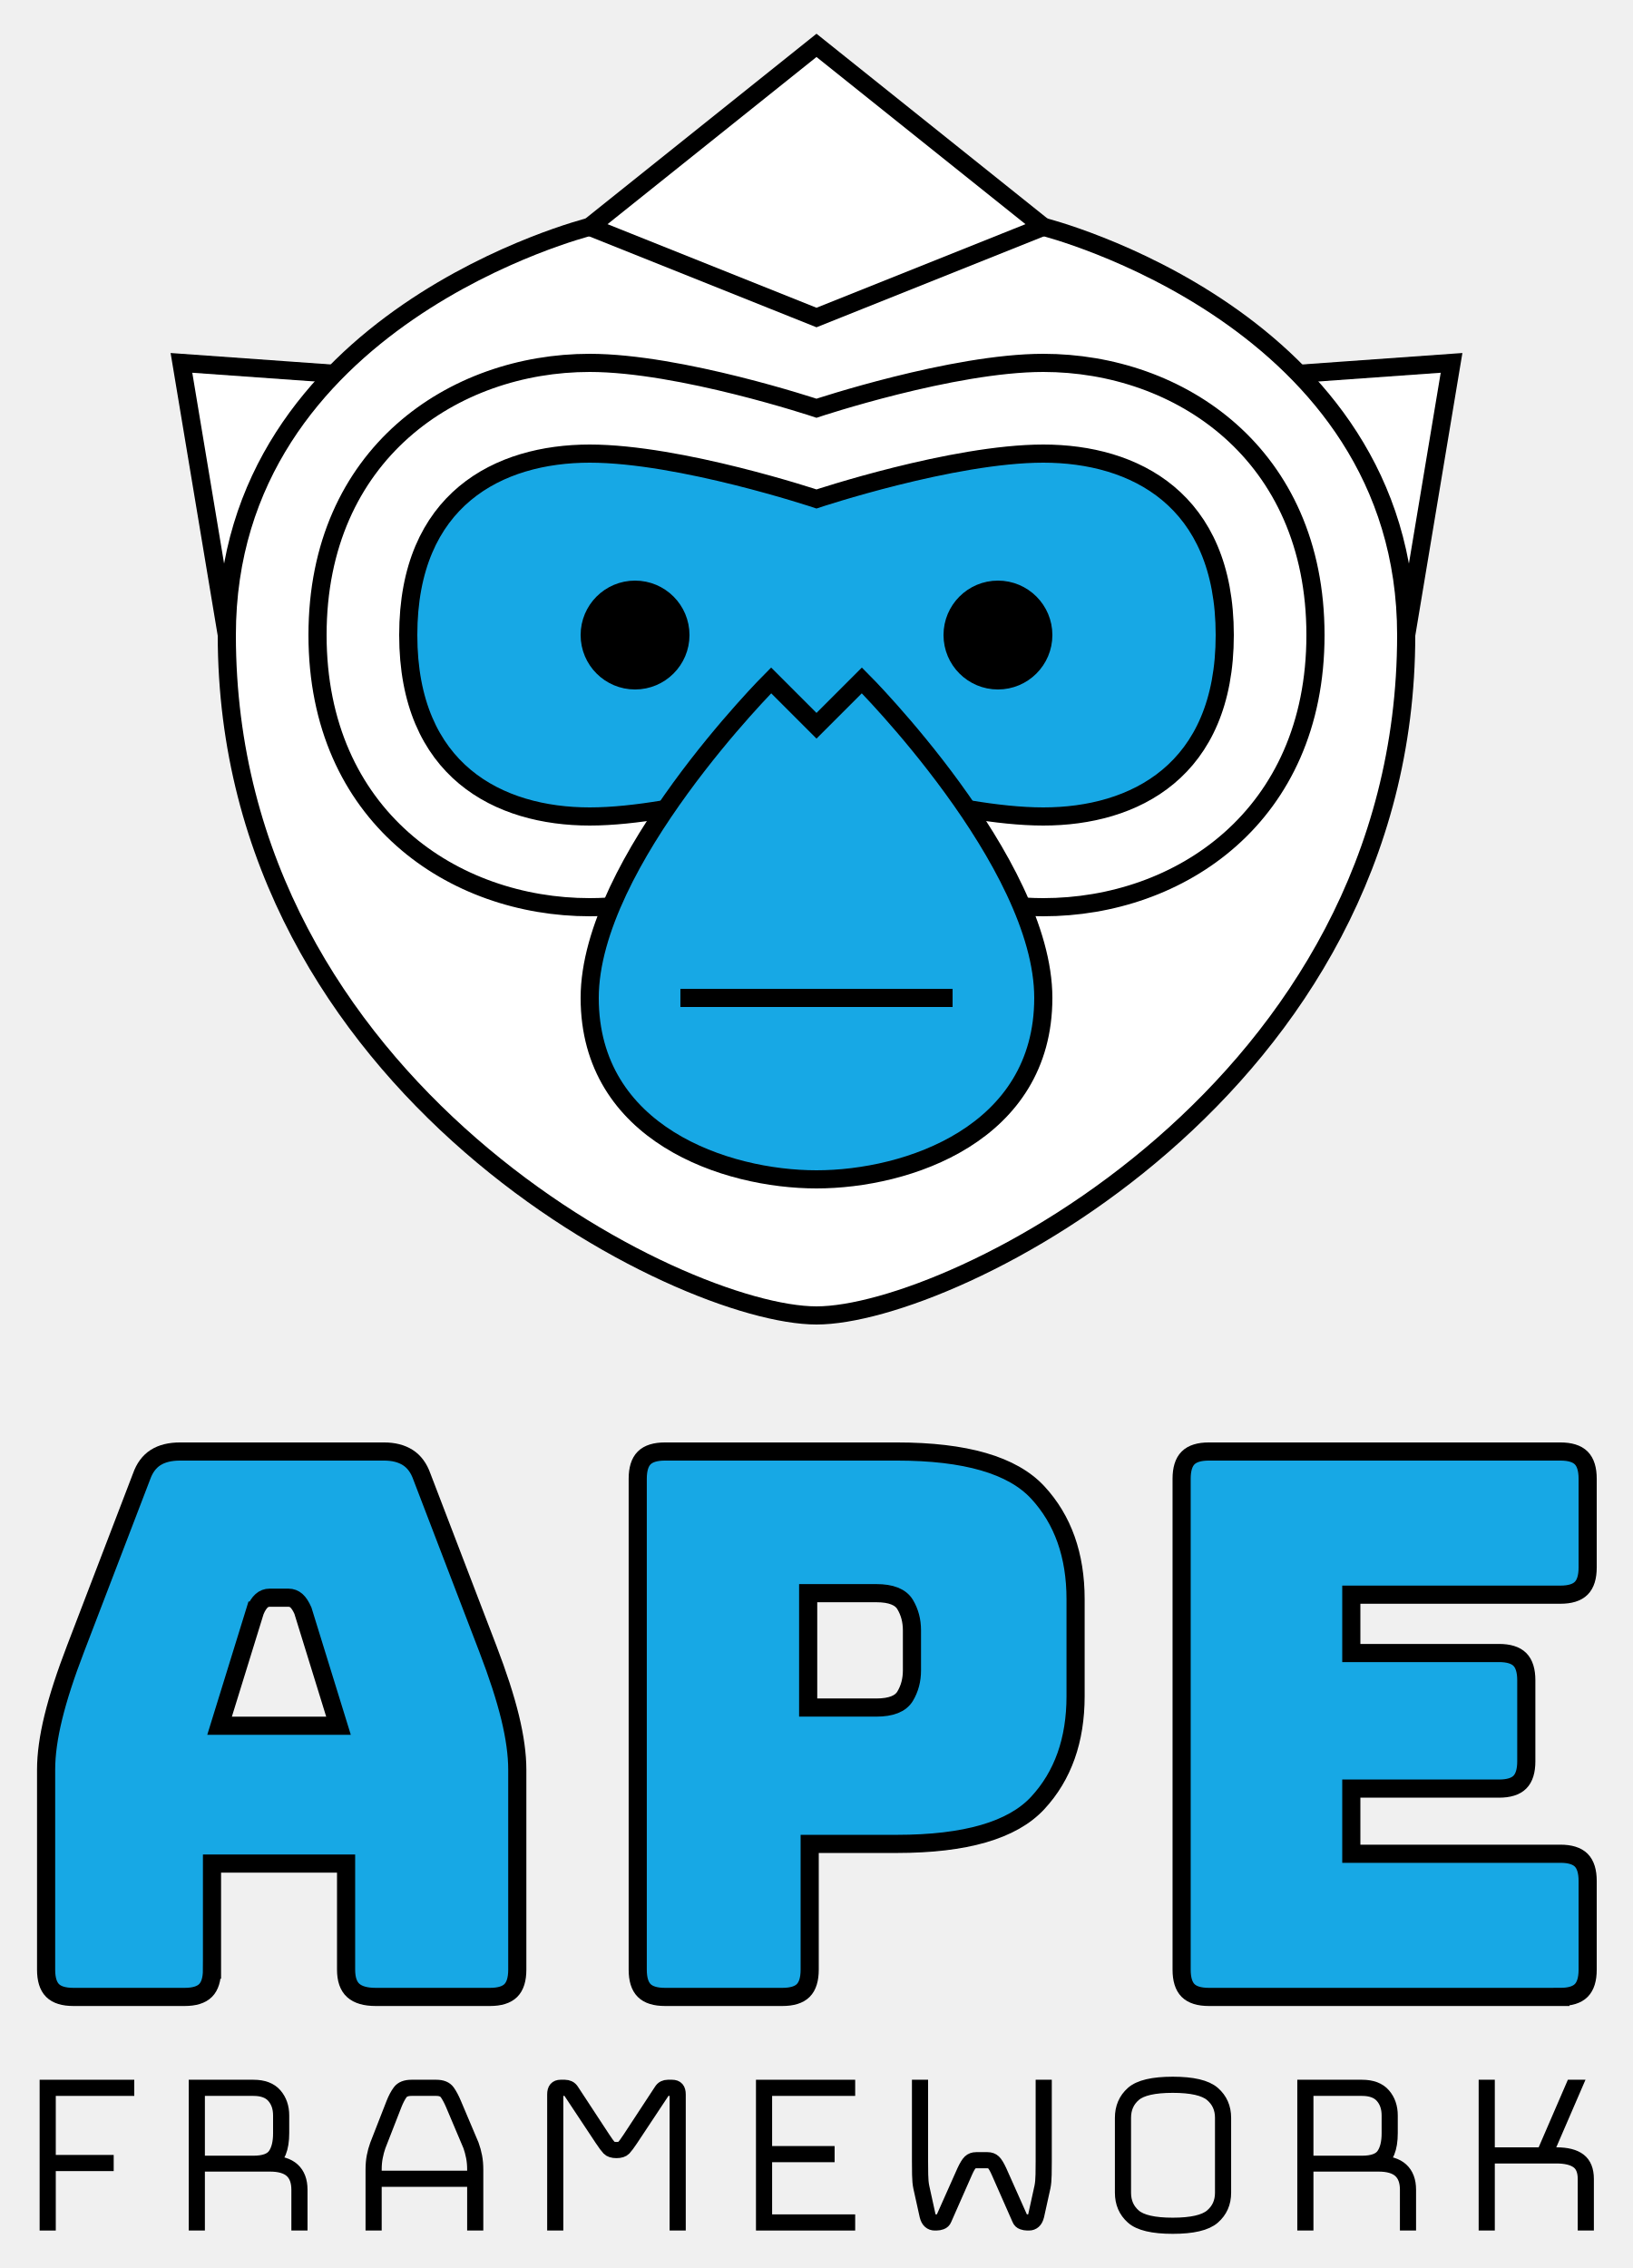
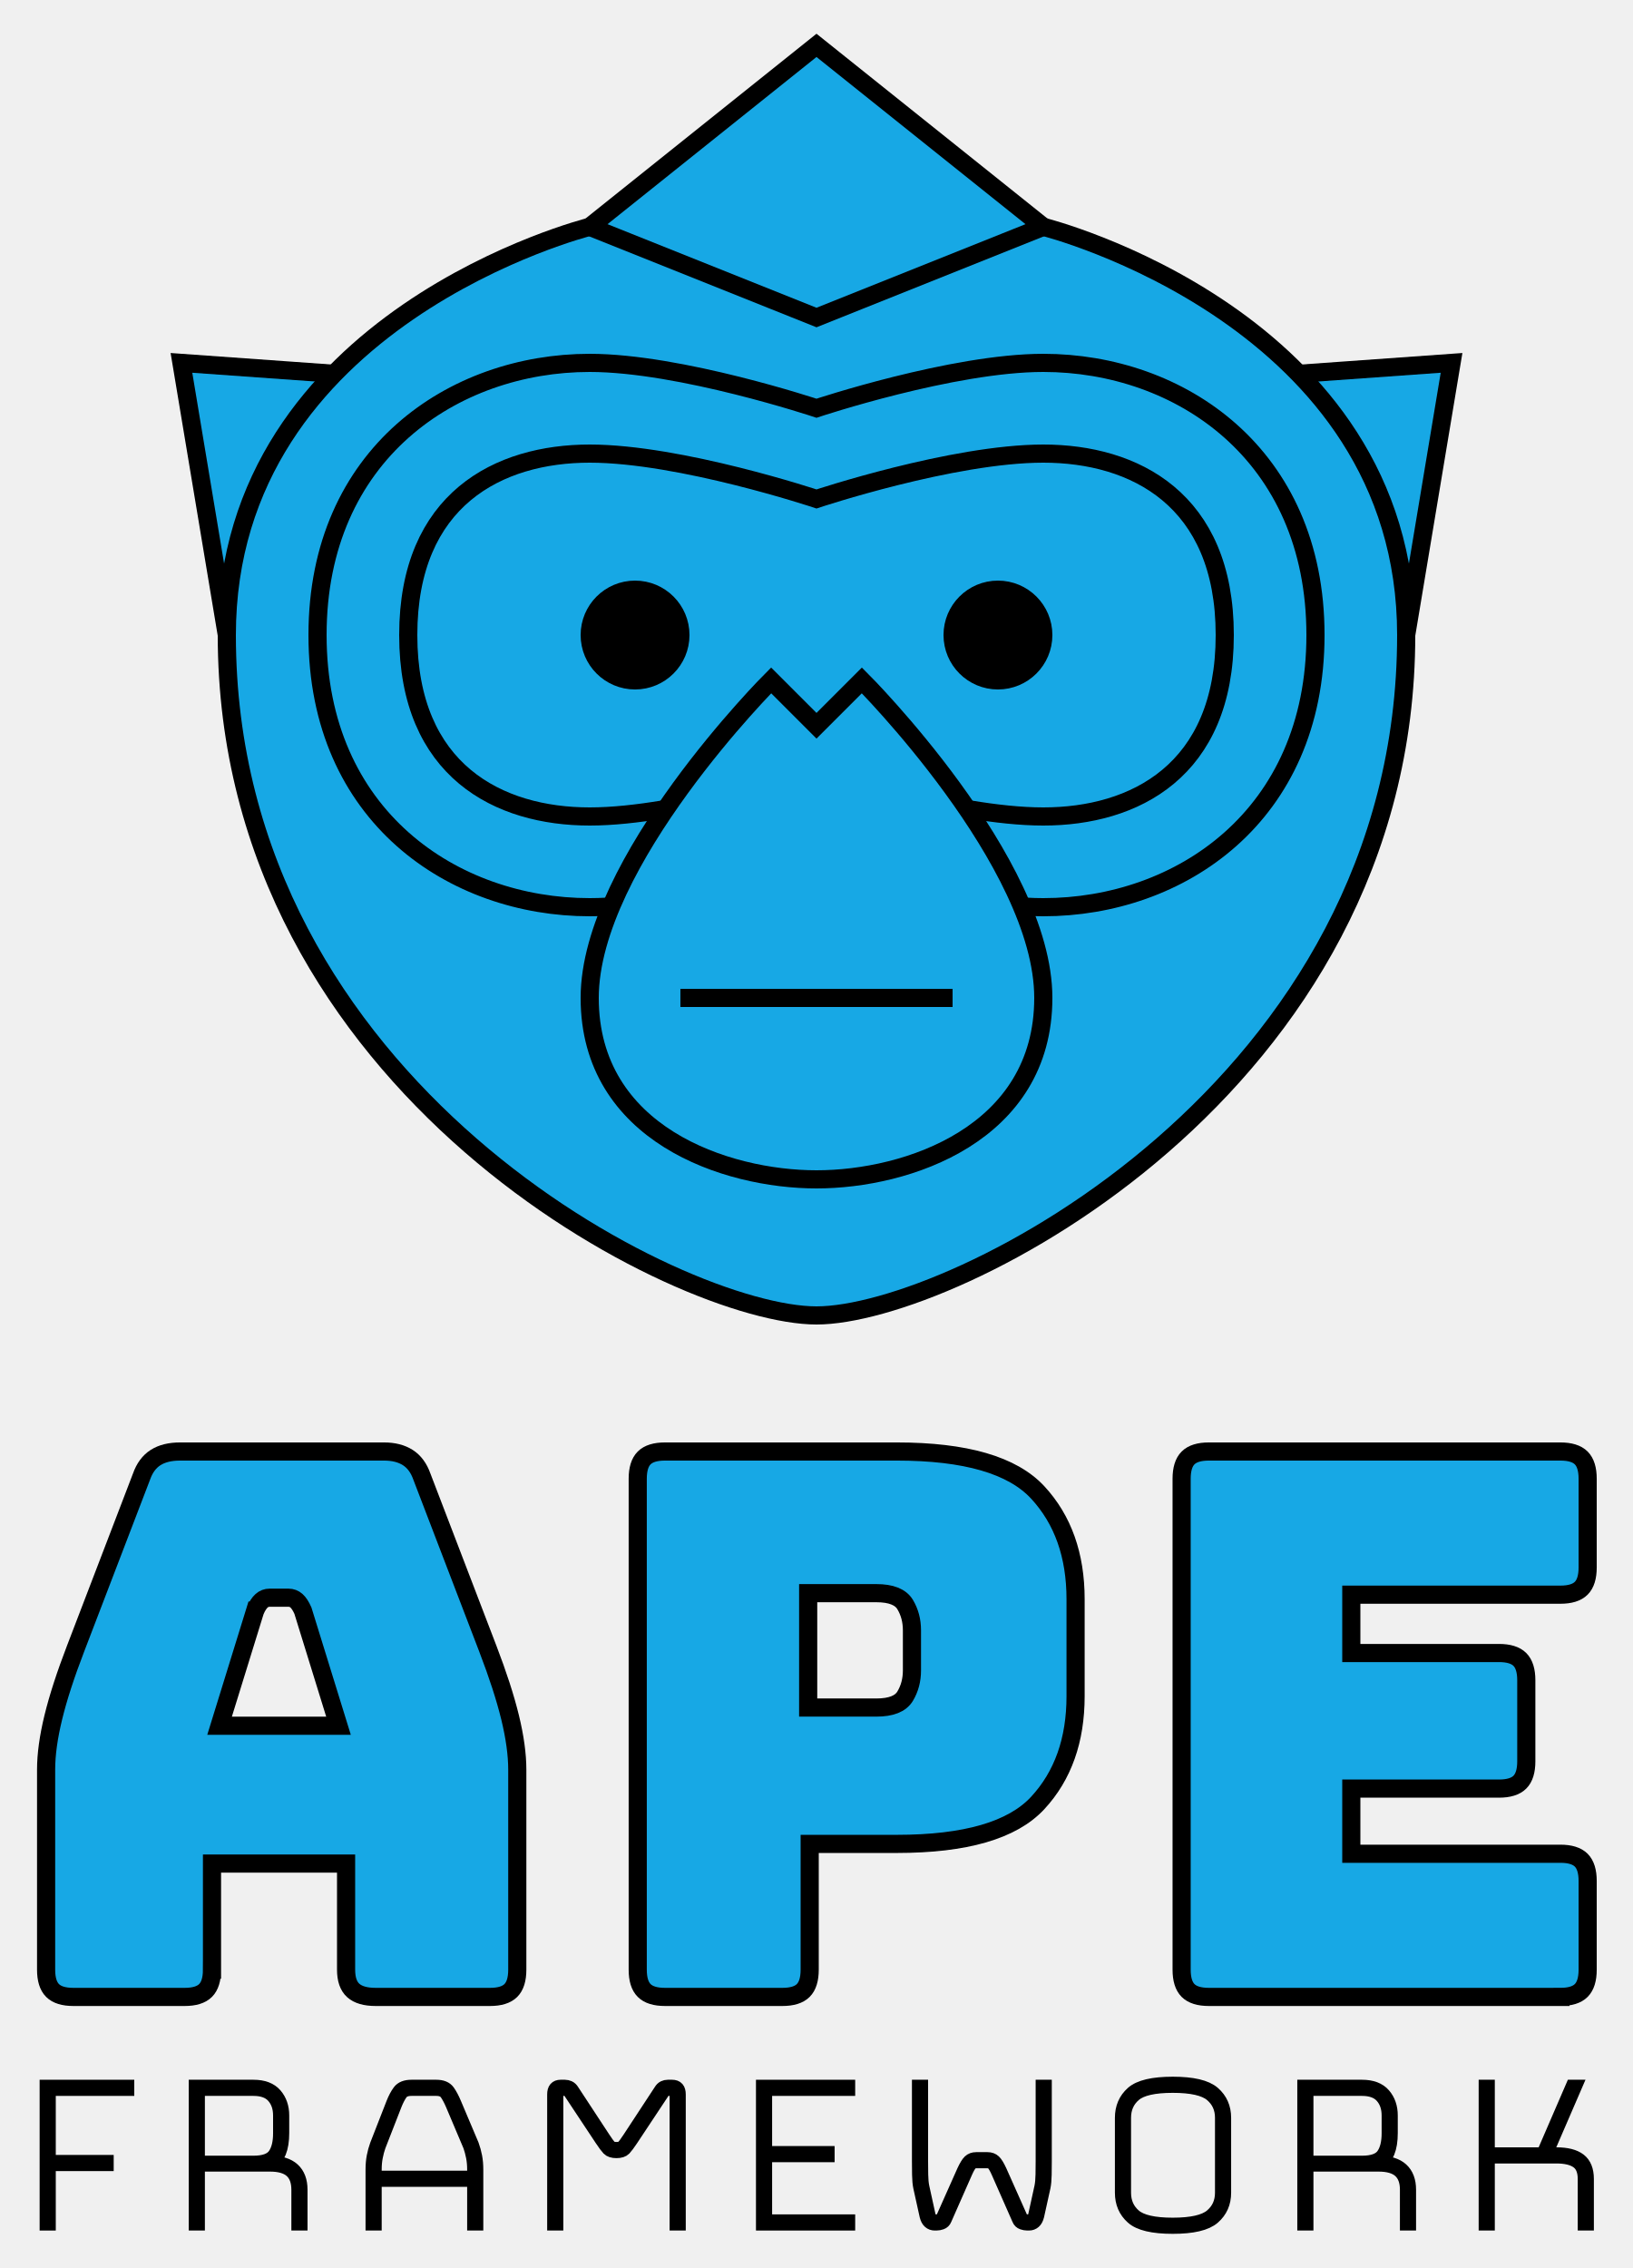
<svg xmlns="http://www.w3.org/2000/svg" width="360" height="500" viewBox="0 0 360 500">
  <defs>
    <style>
      .c {
        fill: #17a8e5;
      }

-       .c, .d, .e, .f {
+       .c, .d, .e {
        stroke: #000;
        stroke-miterlimit: 10;
      }

-       .c, .e, .f {
+       .c, .e {
        stroke-width: 4px;
      }

      .d {
        fill: none;
        stroke-width: 3px;
-       }
- 
-       .e {
-         fill: #fff;
      }
    </style>
  </defs>
  <g id="a" data-name="vertical">
    <g>
      <g>
        <path class="d" d="m10.237,490.239v-30.24h17.864v.56H10.797v16.016h12.768v.56h-12.768v13.104h-.56Z" />
        <path class="d" d="m43.669,490.239h-.56v-30.24h12.768c2.165,0,3.77.607,4.816,1.82,1.044,1.213,1.568,2.735,1.568,4.564v3.864c0,1.718-.224,3.127-.672,4.228-.448,1.102-1.344,1.858-2.688,2.268h.616c2.277,0,3.976.514,5.096,1.54,1.12,1.027,1.68,2.511,1.68,4.452v7.504h-.56v-7.504c0-1.829-.504-3.201-1.512-4.116-1.008-.914-2.576-1.372-4.704-1.372h-15.848v12.992Zm12.208-29.68h-12.208v16.184h12.208c2.314,0,3.864-.56,4.648-1.68.784-1.12,1.176-2.707,1.176-4.76v-3.92c0-1.717-.476-3.117-1.428-4.2-.952-1.082-2.418-1.624-4.396-1.624Z" />
        <path class="d" d="m104.485,490.239v-9.632h-21.84v9.632h-.56v-11.928c0-1.045.084-2.007.252-2.884.168-.876.401-1.727.7-2.548l3.584-9.184c.41-1.045.876-1.922,1.4-2.632.522-.709,1.418-1.064,2.688-1.064h5.488c1.232,0,2.1.355,2.604,1.064.504.709.98,1.605,1.428,2.688l3.864,9.128c.299.821.532,1.671.7,2.548.168.877.252,1.839.252,2.884v11.928h-.56Zm-21.84-11.928v1.736h21.84v-1.736c0-1.008-.084-1.941-.252-2.8-.168-.858-.383-1.661-.644-2.408l-3.864-9.128c-.411-.97-.84-1.782-1.288-2.436-.448-.652-1.195-.98-2.24-.98h-5.488c-1.12,0-1.904.328-2.352.98-.448.654-.859,1.447-1.232,2.38l-3.584,9.184c-.262.747-.476,1.549-.644,2.408-.168.859-.252,1.792-.252,2.8Z" />
        <path class="d" d="m135.901,473.719c.672,0,1.157-.149,1.456-.448.298-.298.765-.933,1.4-1.904l6.832-10.416c.224-.373.476-.625.756-.756.28-.13.569-.196.868-.196h.952c.522,0,.905.14,1.148.42.243.28.364.719.364,1.316v28.504h-.56v-28.504c0-.298-.065-.569-.196-.812-.131-.242-.383-.364-.756-.364h-.84c-.262,0-.486.038-.672.112-.188.075-.392.299-.616.672l-6.832,10.304c-.672,1.008-1.186,1.699-1.54,2.072-.355.374-.943.56-1.764.56-.822,0-1.41-.187-1.764-.56-.355-.373-.868-1.064-1.54-2.072l-6.832-10.304c-.224-.373-.439-.597-.644-.672-.206-.075-.439-.112-.7-.112h-.84c-.374,0-.616.122-.728.364-.112.243-.168.514-.168.812v28.504h-.56v-28.504c0-.597.121-1.036.364-1.316.242-.28.606-.42,1.092-.42h.952c.298,0,.597.065.896.196.298.131.56.383.784.756l6.832,10.416c.634.971,1.101,1.606,1.4,1.904.298.299.784.448,1.456.448Z" />
        <path class="d" d="m187.028,489.679v.56h-18.872v-30.24h18.872v.56h-18.312v14.056h13.776v.56h-13.776v14.504h18.312Z" />
        <path class="d" d="m217.716,475.959c.597,0,1.083.177,1.456.532.373.355.802,1.055,1.288,2.1l4.592,10.304c.149.374.373.598.672.672.298.075.579.112.84.112h.28c.298,0,.579-.121.84-.364.261-.243.411-.513.448-.812l1.4-6.384c.149-.708.233-1.624.252-2.744.019-1.12.028-2.09.028-2.912v-16.464h.56v16.52c0,.821-.01,1.792-.028,2.912-.019,1.12-.103,2.035-.252,2.744l-1.4,6.328c-.15.598-.383,1.036-.7,1.316-.317.28-.7.42-1.148.42h-.392c-.336,0-.691-.065-1.064-.196-.374-.13-.635-.382-.784-.756l-4.592-10.416c-.448-1.008-.831-1.652-1.148-1.932-.317-.28-.7-.42-1.148-.42h-2.52c-.448,0-.831.14-1.148.42-.318.28-.7.924-1.148,1.932l-4.592,10.416c-.149.374-.411.626-.784.756-.374.131-.728.196-1.064.196h-.392c-.448,0-.831-.14-1.148-.42-.318-.28-.551-.718-.7-1.316l-1.4-6.328c-.149-.709-.233-1.624-.252-2.744-.019-1.12-.028-2.09-.028-2.912v-16.52h.56v16.464c0,.822.009,1.792.028,2.912.018,1.12.102,2.035.252,2.744l1.4,6.384c.037.299.187.569.448.812.261.243.541.364.84.364h.28c.261,0,.541-.037.84-.112.298-.074.522-.298.672-.672l4.592-10.304c.485-1.045.915-1.745,1.288-2.1.373-.354.858-.532,1.456-.532h2.52Z" />
        <path class="d" d="m269.908,483.407c0,2.24-.803,4.06-2.408,5.46-1.606,1.4-4.592,2.1-8.96,2.1-4.368,0-7.336-.7-8.904-2.1s-2.352-3.22-2.352-5.46v-16.52c0-2.24.784-4.06,2.352-5.46s4.536-2.1,8.904-2.1c4.368,0,7.354.7,8.96,2.1,1.604,1.4,2.408,3.22,2.408,5.46v16.52Zm-22.064,0c0,2.091.747,3.78,2.24,5.068,1.493,1.288,4.312,1.932,8.456,1.932,4.144,0,6.981-.644,8.512-1.932,1.53-1.288,2.296-2.977,2.296-5.068v-16.52c0-2.09-.766-3.78-2.296-5.068-1.531-1.288-4.368-1.932-8.512-1.932-4.144,0-6.963.644-8.456,1.932-1.494,1.288-2.24,2.978-2.24,5.068v16.52Z" />
        <path class="d" d="m288.052,490.239h-.56v-30.24h12.768c2.165,0,3.77.607,4.816,1.82,1.044,1.213,1.568,2.735,1.568,4.564v3.864c0,1.718-.224,3.127-.672,4.228-.448,1.102-1.344,1.858-2.688,2.268h.616c2.277,0,3.976.514,5.096,1.54,1.12,1.027,1.68,2.511,1.68,4.452v7.504h-.56v-7.504c0-1.829-.504-3.201-1.512-4.116-1.008-.914-2.576-1.372-4.704-1.372h-15.848v12.992Zm12.208-29.68h-12.208v16.184h12.208c2.314,0,3.864-.56,4.648-1.68.784-1.12,1.176-2.707,1.176-4.76v-3.92c0-1.717-.476-3.117-1.428-4.2-.952-1.082-2.418-1.624-4.396-1.624Z" />
        <path class="d" d="m328.036,490.239h-.56v-30.24h.56v14.896h12.152l6.44-14.896h.616l-6.44,14.896h2.296c2.277,0,3.976.429,5.096,1.288,1.12.859,1.68,2.259,1.68,4.2v9.856h-.56v-9.856c0-1.792-.523-3.061-1.568-3.808-1.046-.746-2.596-1.12-4.648-1.12h-15.064v14.784Z" />
      </g>
      <g>
        <path class="c" d="m46.735,434.226c0,2.116-.475,3.648-1.419,4.593-.947.947-2.479,1.419-4.592,1.419h-24.549c-2.116,0-3.647-.472-4.592-1.419-.947-.945-1.419-2.477-1.419-4.593v-44.088c0-3.34.527-7.181,1.586-11.523,1.057-4.342,2.698-9.407,4.926-15.197l14.529-37.909c.668-1.892,1.696-3.283,3.089-4.175,1.391-.89,3.199-1.336,5.428-1.336h44.923c2.114,0,3.867.446,5.261,1.336,1.391.892,2.421,2.283,3.089,4.175l14.529,37.909c2.226,5.79,3.867,10.855,4.927,15.197,1.057,4.342,1.586,8.183,1.586,11.523v44.088c0,2.116-.475,3.648-1.419,4.593-.947.947-2.479,1.419-4.593,1.419h-25.217c-2.229,0-3.87-.472-4.927-1.419-1.059-.945-1.586-2.477-1.586-4.593v-23.38h-29.559v23.38Zm9.519-79.158l-7.849,25.384h26.219l-7.849-25.384c-.446-1.002-.918-1.725-1.419-2.171-.501-.444-1.085-.668-1.753-.668h-4.175c-.668,0-1.253.224-1.754.668-.501.446-.976,1.169-1.419,2.171Z" />
        <path class="c" d="m172.486,440.238h-25.885c-2.116,0-3.648-.472-4.593-1.419-.947-.945-1.419-2.477-1.419-4.593v-108.216c0-2.114.472-3.645,1.419-4.592.945-.945,2.477-1.42,4.593-1.42h51.102c15.139,0,25.493,3.006,31.062,9.018,5.565,6.012,8.35,13.861,8.35,23.547v21.376c0,9.686-2.784,17.535-8.35,23.547-5.569,6.012-15.923,9.018-31.062,9.018h-19.205v27.722c0,2.116-.475,3.648-1.419,4.593-.947.947-2.479,1.419-4.593,1.419Zm5.678-89.011v25.217h15.03c3.228,0,5.344-.835,6.346-2.505,1.002-1.67,1.503-3.562,1.503-5.678v-8.851c0-2.113-.501-4.008-1.503-5.678s-3.118-2.505-6.346-2.505h-15.03Z" />
        <path class="c" d="m343.993,440.238h-77.488c-2.116,0-3.648-.472-4.593-1.419-.947-.945-1.419-2.477-1.419-4.593v-108.216c0-2.114.472-3.645,1.419-4.592.945-.945,2.477-1.42,4.593-1.42h77.488c2.114,0,3.646.475,4.593,1.42.944.947,1.419,2.479,1.419,4.592v19.539c0,2.116-.475,3.648-1.419,4.592-.947.947-2.479,1.42-4.593,1.42h-46.092v12.859h32.565c2.113,0,3.645.475,4.592,1.419.945.947,1.419,2.479,1.419,4.592v17.869c0,2.116-.475,3.648-1.419,4.592-.947.947-2.479,1.42-4.592,1.42h-32.565v14.362h46.092c2.114,0,3.646.475,4.593,1.419.944.947,1.419,2.479,1.419,4.593v19.539c0,2.116-.475,3.648-1.419,4.593-.947.947-2.479,1.419-4.593,1.419Z" />
      </g>
    </g>
  </g>
  <g id="b" data-name="logo">
-     <polygon class="e" points="40 80 180 90 320 80 310 140 50 140 40 80" />
-     <path class="e" d="m230,50s80,20,80,90c0,100-100,150-130,150S50,240,50,140c0-70,80-90,80-90,0,0,100,0,100,0Z" />
-     <polygon class="e" points="180 10 230 50 180 70 130 50 180 10" />
-     <path class="e" d="m180,90s30-10,50-10c30,0,60,20,60,60s-30,60-60,60c-20,0-50-10-50-10,0,0-30,10-50,10-30,0-60-20-60-60s30-60,60-60c20,0,50,10,50,10Z" />
+     <polygon class="c" points="40 80 180 90 320 80 310 140 50 140 40 80" />
+     <path class="c" d="m230,50s80,20,80,90c0,100-100,150-130,150S50,240,50,140c0-70,80-90,80-90h100Z" />
+     <polygon class="c" points="180 10 230 50 180 70 130 50 180 10" />
+     <path class="c" d="m180,90s30-10,50-10c30,0,60,20,60,60s-30,60-60,60c-20,0-50-10-50-10,0,0-30,10-50,10-30,0-60-20-60-60s30-60,60-60c20,0,50,10,50,10Z" />
    <path class="c" d="m180,110s30-10,50-10,40,10,40,40-20,40-40,40-50-10-50-10c0,0-30,10-50,10s-40-10-40-40,20-40,40-40,50,10,50,10Z" />
    <path class="c" d="m180,160l10-10s40,40,40,70-30,40-50,40-50-10-50-40,40-70,40-70l10,10Z" />
-     <line class="e" x1="150" y1="220" x2="210" y2="220" />
-     <circle class="f" cx="140" cy="140" r="10" />
-     <circle class="f" cx="220" cy="140" r="10" />
+     <line class="c" x1="150" y1="220" x2="210" y2="220" />
+     <circle class="e" cx="220" cy="140" r="10" />
+     <circle class="e" cx="140" cy="140" r="10" />
  </g>
</svg>
